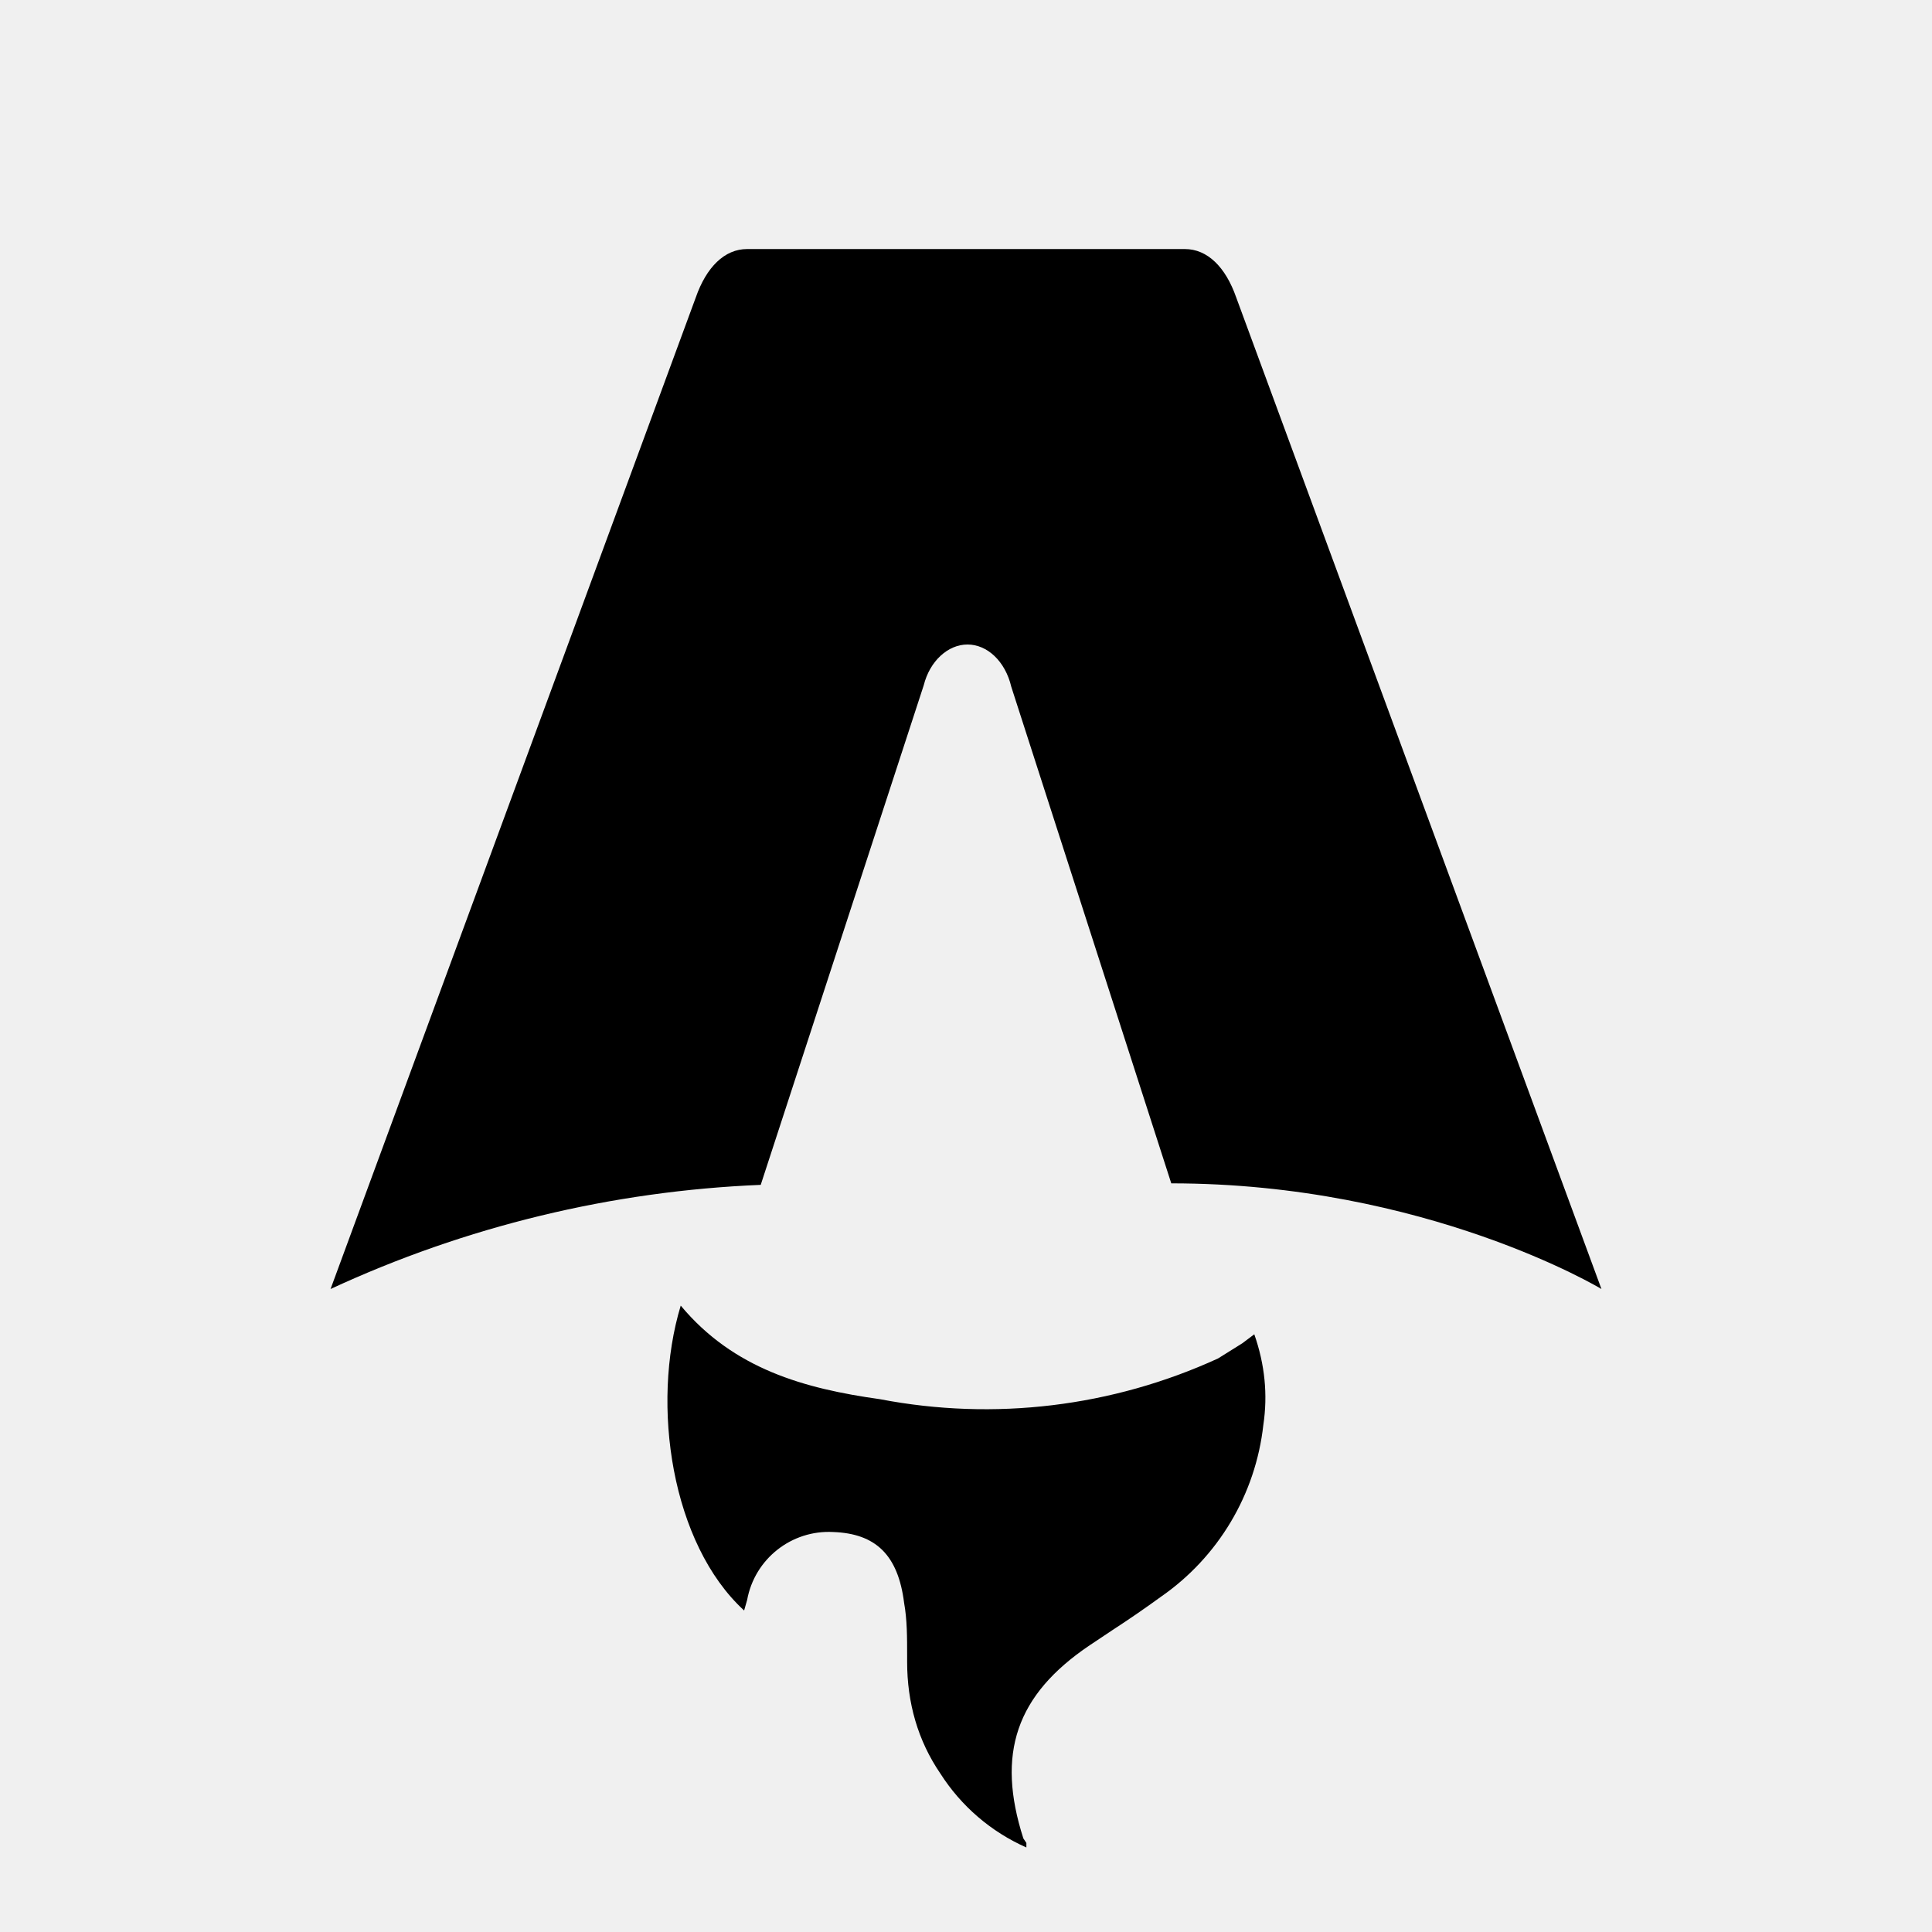
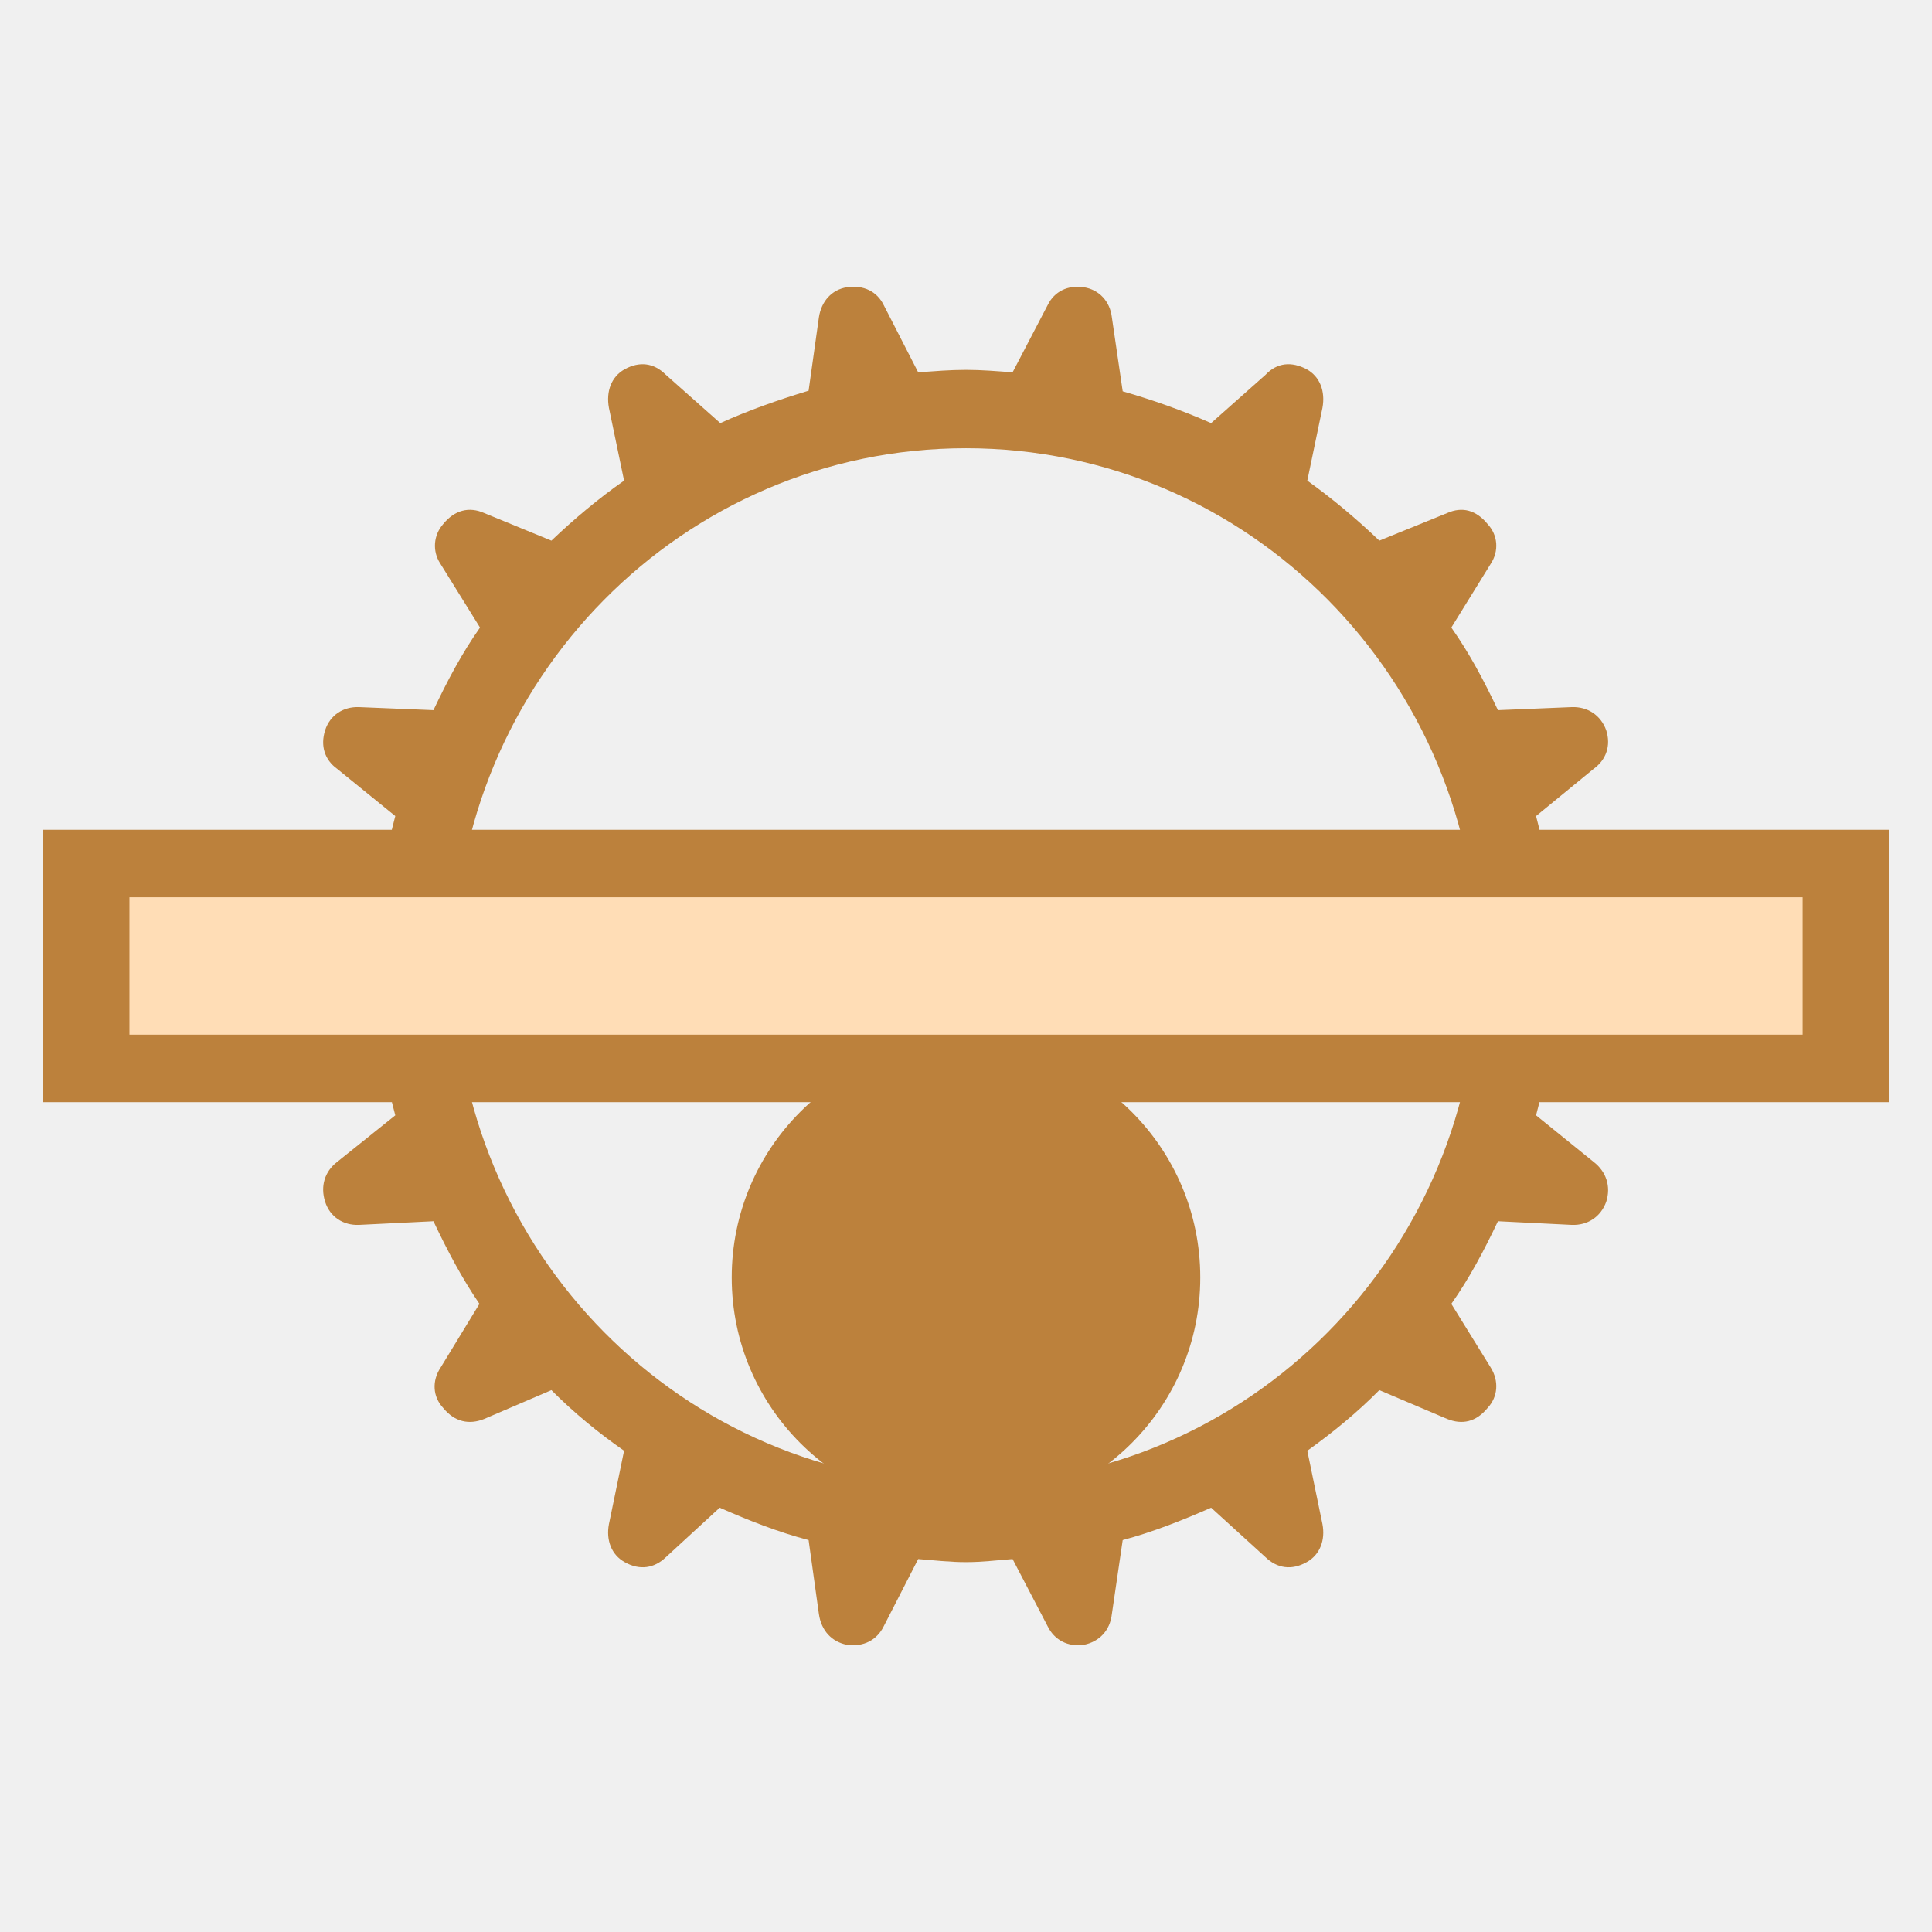
- <svg xmlns="http://www.w3.org/2000/svg" fill="none" viewBox="0 0 128 128">
-   <path d="M50.4 78.5a75.1 75.1 0 0 0-28.5 6.9l24.2-65.7c.7-2 1.9-3.2 3.4-3.2h29c1.5 0 2.7 1.2 3.4 3.2l24.2 65.7s-11.6-7-28.5-7L67 45.5c-.4-1.7-1.6-2.8-2.9-2.8-1.3 0-2.5 1.1-2.9 2.7L50.4 78.5Zm-1.1 28.2Zm-4.2-20.2c-2 6.6-.6 15.8 4.2 20.2a17.5 17.5 0 0 1 .2-.7 5.5 5.5 0 0 1 5.7-4.5c2.8.1 4.3 1.5 4.7 4.7.2 1.1.2 2.3.2 3.5v.4c0 2.7.7 5.2 2.2 7.4a13 13 0 0 0 5.7 4.9v-.3l-.2-.3c-1.8-5.6-.5-9.5 4.4-12.8l1.5-1a73 73 0 0 0 3.2-2.2 16 16 0 0 0 6.8-11.4c.3-2 .1-4-.6-6l-.8.6-1.6 1a37 37 0 0 1-22.4 2.7c-5-.7-9.7-2-13.2-6.2Z" />
-   <style>
-         path { fill: #000; }
-         @media (prefers-color-scheme: dark) {
-             path { fill: #FFF; }
-         }
-     </style>
+ <svg xmlns="http://www.w3.org/2000/svg" xmlns:ns1="https://boxy-svg.com" fill="#000000" width="800px" height="800px" viewBox="0 0 56 56">
+   <defs>
+     <ns1:export>
+       <ns1:file format="svg" path="Unbetitelt.svg" />
+     </ns1:export>
+   </defs>
+   <g style="" transform="matrix(1.120379, 0, 0, 1.120379, -1.143298, -8.871584)">
+     <path d="M 24.775 48.253 L 23.882 49.995 C 23.71 50.343 23.366 50.534 22.927 50.471 C 22.536 50.391 22.27 50.106 22.207 49.679 L 21.94 47.762 C 21.158 47.558 20.391 47.255 19.64 46.924 L 18.246 48.206 C 17.948 48.492 17.572 48.554 17.182 48.333 C 16.838 48.143 16.696 47.762 16.774 47.351 L 17.166 45.451 C 16.508 44.992 15.867 44.469 15.286 43.883 L 13.549 44.628 C 13.158 44.786 12.781 44.707 12.485 44.342 C 12.218 44.057 12.188 43.646 12.421 43.297 L 13.424 41.651 C 12.97 40.986 12.594 40.272 12.234 39.513 L 10.308 39.608 C 9.901 39.624 9.557 39.402 9.431 39.007 C 9.307 38.611 9.415 38.23 9.745 37.977 L 11.247 36.773 C 11.044 36.014 10.872 35.19 10.825 34.352 L 9.009 33.765 C 8.602 33.623 8.382 33.321 8.382 32.895 C 8.382 32.467 8.602 32.165 9.009 32.039 L 10.825 31.453 C 10.872 30.598 11.044 29.807 11.247 29.031 L 9.745 27.811 C 9.415 27.574 9.307 27.21 9.431 26.814 C 9.557 26.419 9.901 26.197 10.308 26.212 L 12.234 26.291 C 12.594 25.531 12.97 24.818 13.439 24.154 L 12.406 22.49 C 12.203 22.174 12.234 21.763 12.485 21.478 C 12.781 21.113 13.158 21.018 13.549 21.192 L 15.286 21.905 C 15.867 21.351 16.508 20.812 17.166 20.353 L 16.774 18.469 C 16.696 18.042 16.838 17.662 17.182 17.471 C 17.557 17.265 17.932 17.298 18.246 17.614 L 19.655 18.865 C 20.391 18.532 21.158 18.263 21.94 18.026 L 22.207 16.125 C 22.27 15.714 22.536 15.414 22.927 15.35 C 23.366 15.286 23.71 15.46 23.882 15.809 L 24.775 17.551 C 25.213 17.52 25.589 17.487 26.012 17.487 C 26.418 17.487 26.795 17.52 27.217 17.551 L 28.126 15.809 C 28.298 15.46 28.643 15.286 29.064 15.35 C 29.457 15.414 29.737 15.714 29.785 16.125 L 30.066 18.042 C 30.834 18.263 31.6 18.532 32.353 18.865 L 33.762 17.614 C 34.059 17.298 34.434 17.265 34.826 17.471 C 35.17 17.662 35.312 18.042 35.234 18.469 L 34.842 20.353 C 35.484 20.812 36.127 21.351 36.705 21.905 L 38.459 21.192 C 38.85 21.018 39.21 21.113 39.508 21.478 C 39.774 21.763 39.805 22.174 39.586 22.507 L 38.568 24.154 C 39.037 24.818 39.414 25.531 39.774 26.291 L 41.684 26.212 C 42.091 26.197 42.435 26.419 42.576 26.814 C 42.701 27.21 42.576 27.574 42.248 27.811 L 40.76 29.031 C 40.964 29.807 41.121 30.598 41.183 31.453 L 42.999 32.039 C 43.391 32.182 43.642 32.483 43.642 32.895 C 43.642 33.321 43.391 33.623 42.999 33.765 L 41.183 34.335 C 41.121 35.19 40.964 36.014 40.76 36.773 L 42.248 37.977 C 42.576 38.23 42.701 38.611 42.576 39.007 C 42.435 39.402 42.091 39.624 41.684 39.608 L 39.774 39.513 C 39.414 40.272 39.037 40.986 38.568 41.651 L 39.586 43.297 C 39.805 43.646 39.774 44.057 39.508 44.342 C 39.21 44.707 38.85 44.786 38.459 44.628 L 36.705 43.883 C 36.127 44.469 35.484 44.992 34.842 45.451 L 35.234 47.351 C 35.312 47.762 35.17 48.143 34.826 48.333 C 34.434 48.554 34.059 48.492 33.762 48.206 L 32.353 46.924 C 31.6 47.255 30.834 47.558 30.066 47.762 L 29.785 49.679 C 29.737 50.106 29.457 50.391 29.064 50.471 C 28.643 50.534 28.298 50.343 28.126 49.995 L 27.217 48.253 C 26.795 48.285 26.418 48.333 26.012 48.333 C 25.589 48.333 25.197 48.285 24.775 48.253 Z M 26.012 19.515 C 18.697 19.515 12.768 25.511 12.768 32.909 C 12.768 40.307 18.697 46.303 26.012 46.303 C 33.327 46.303 39.255 40.307 39.255 32.909 C 39.255 25.511 33.327 19.515 26.012 19.515 Z" style="fill: rgb(188, 129, 60);" />
+     <rect x="2.134" y="29.386" width="47.756" height="7.047" style="paint-order: stroke; fill: rgb(188, 129, 60);" />
+     <ellipse style="fill: rgb(188, 129, 60);" cx="26.012" cy="40.968" rx="6.061" ry="6.061" />
+     <rect x="4.369" y="31.132" width="43.287" height="3.554" style="fill: rgb(255, 221, 182);" />
+   </g>
</svg>
